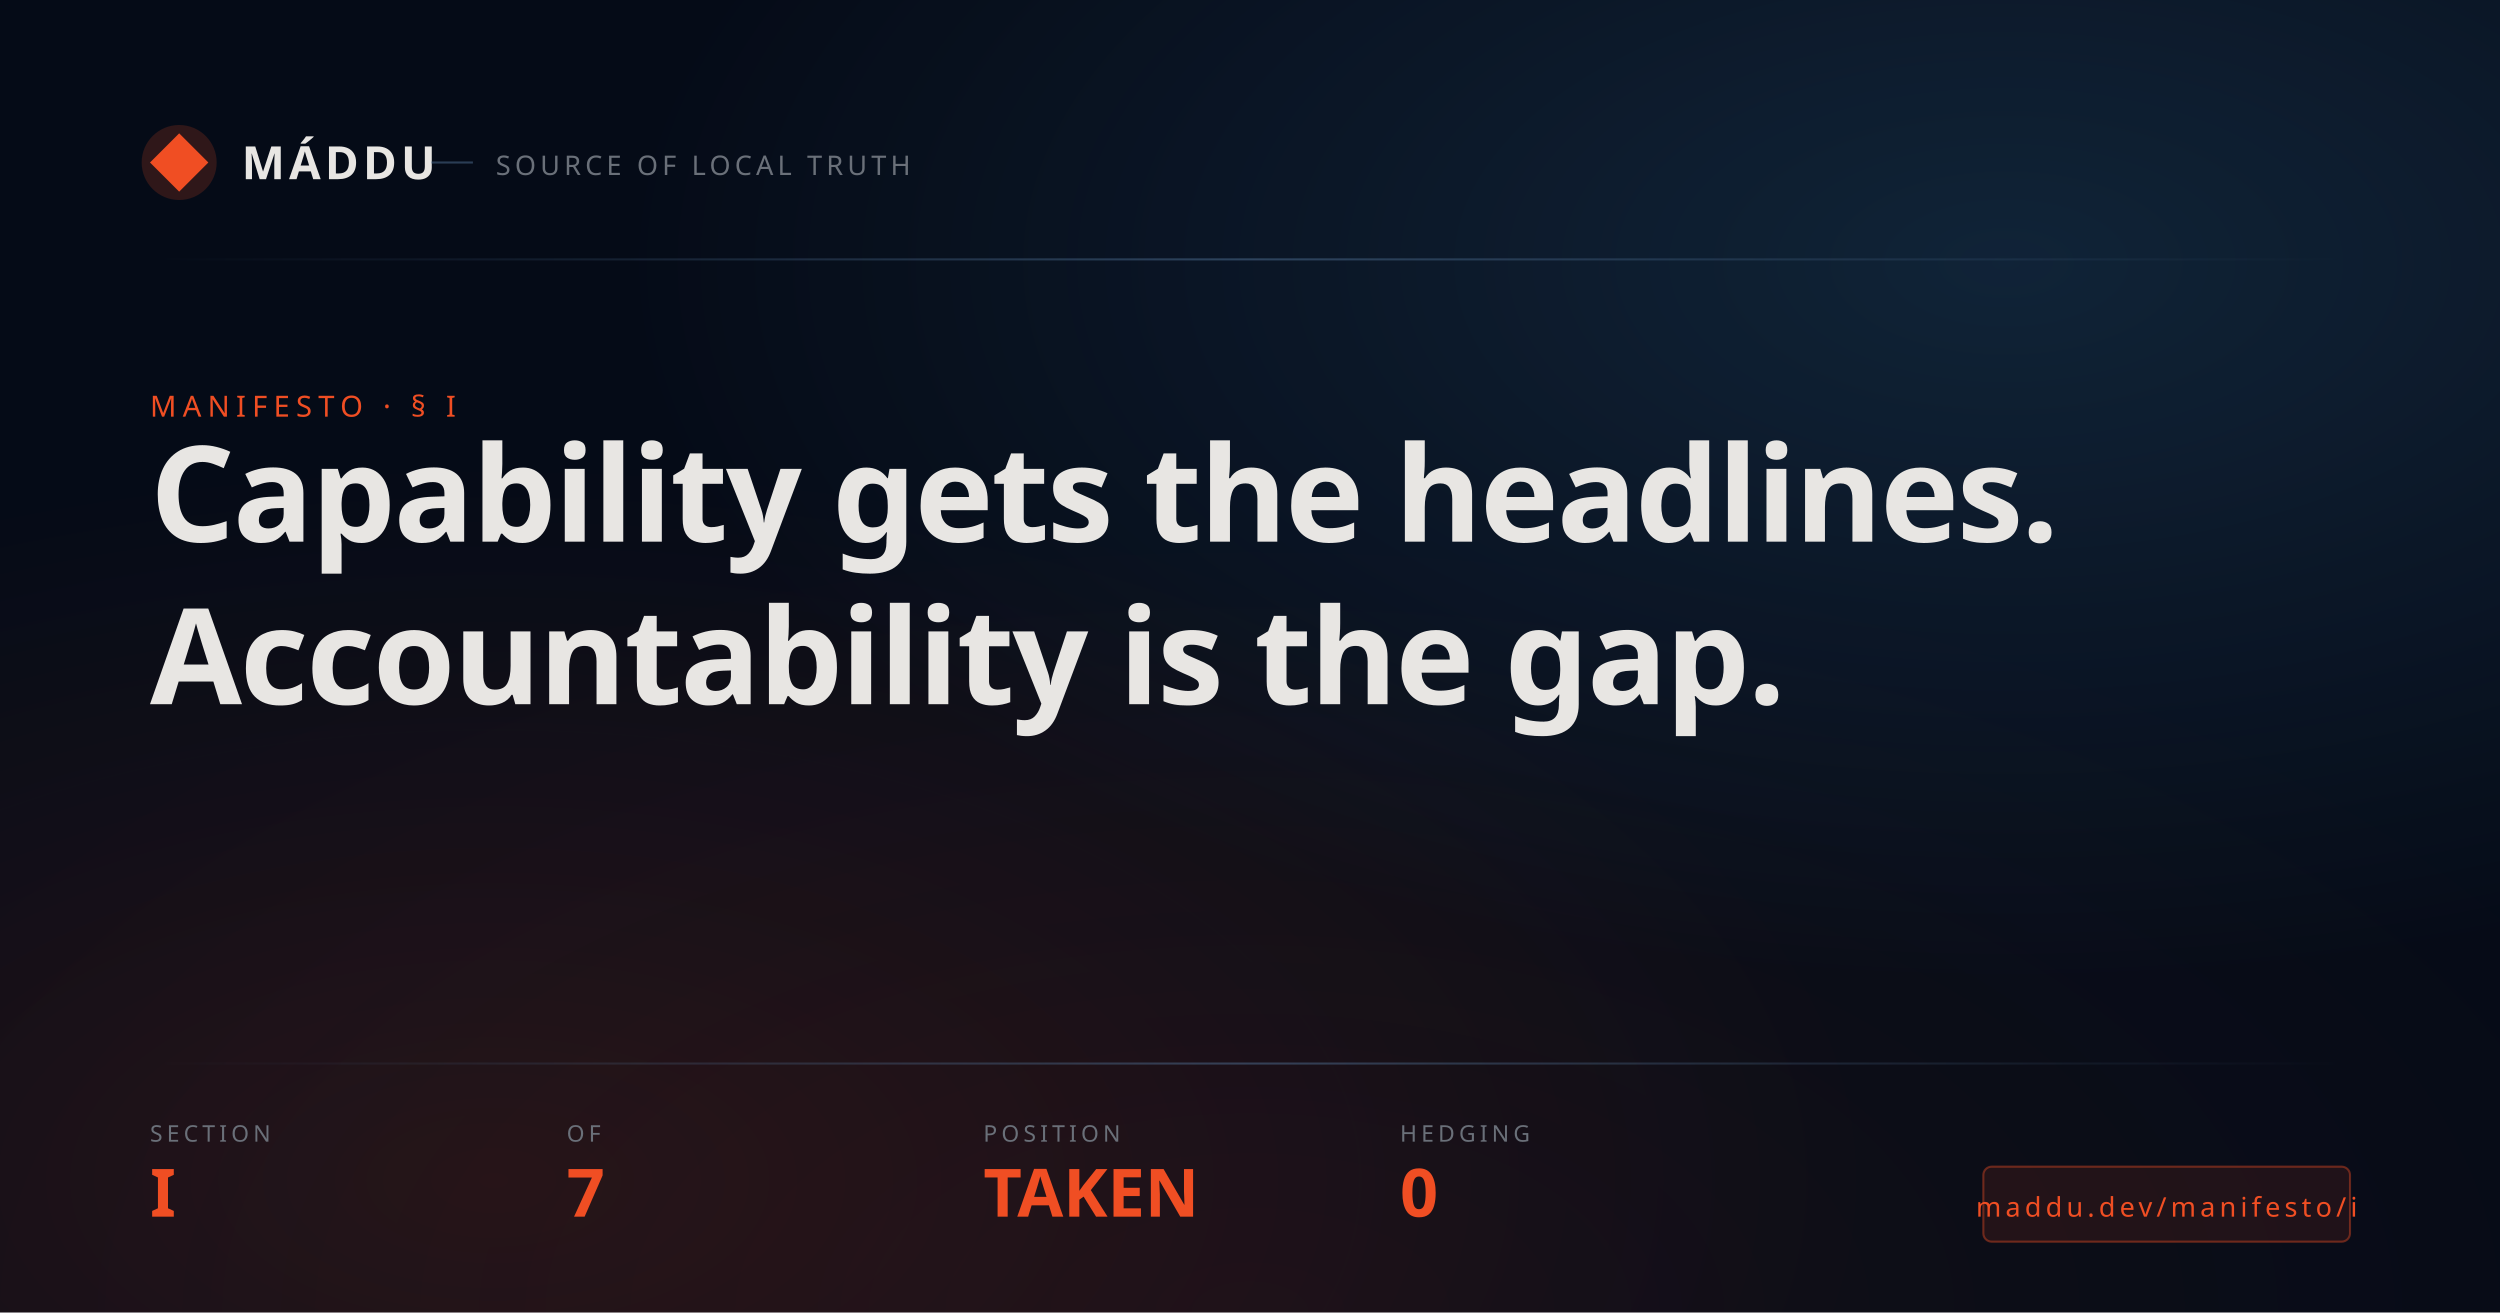
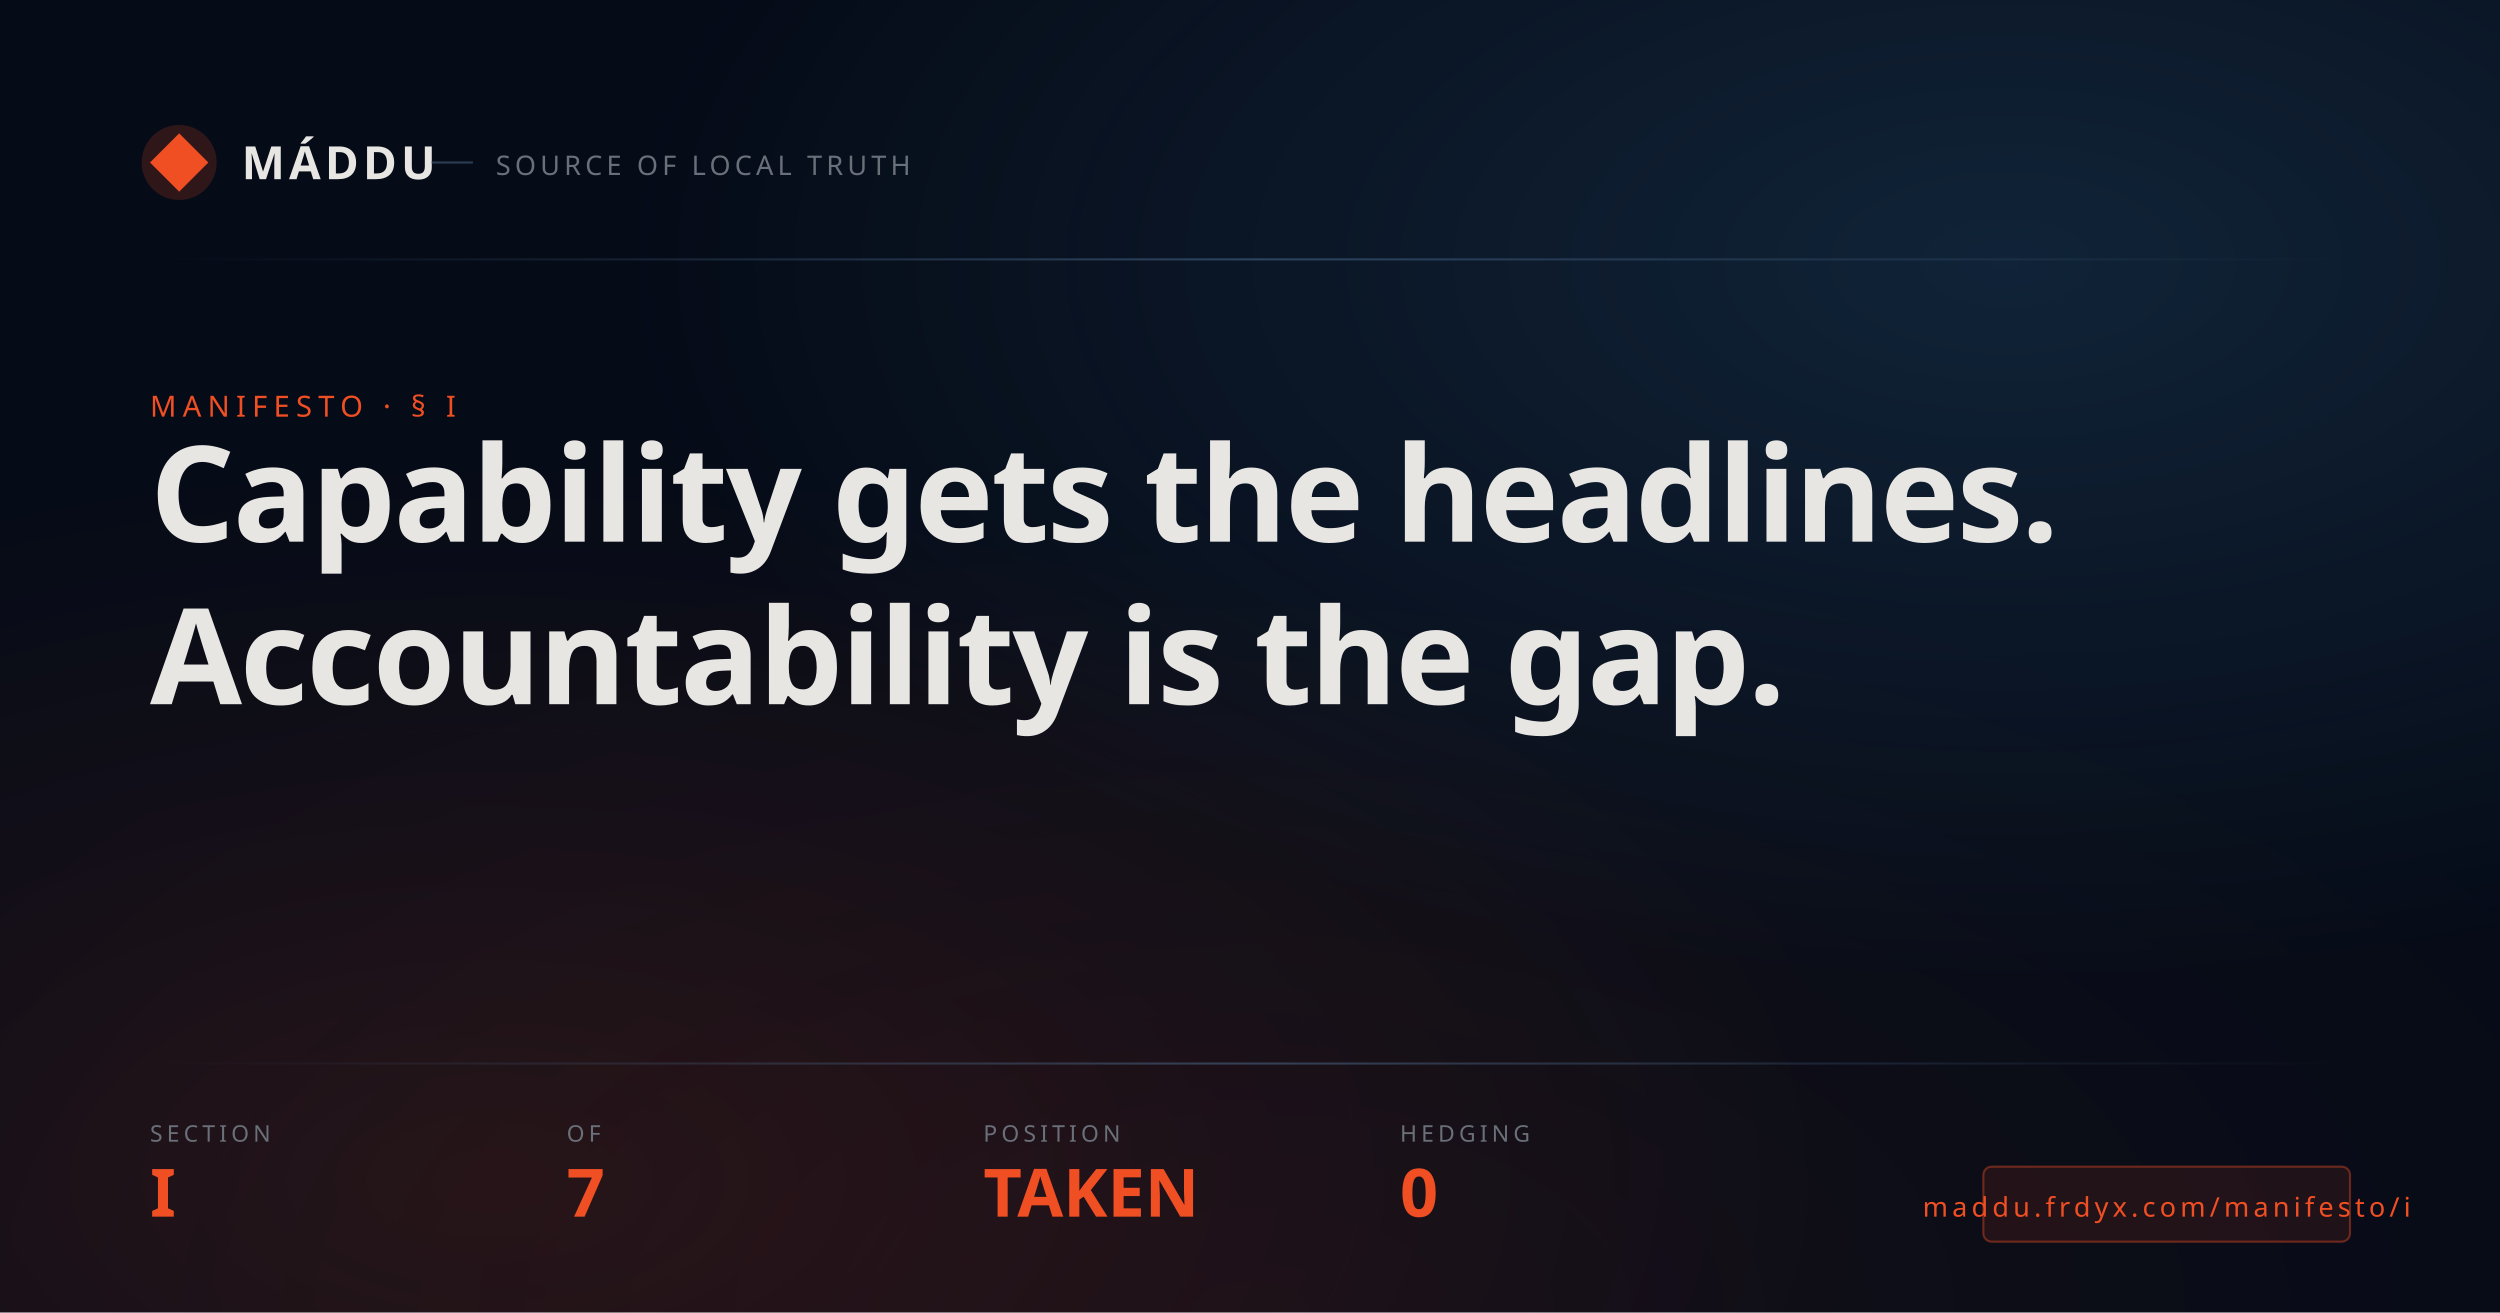
<svg xmlns="http://www.w3.org/2000/svg" width="1200" height="630" viewBox="0 0 1200 630">
  <defs>
    <radialGradient id="bg-accent2" cx="80%" cy="20%" r="55%">
      <stop offset="0%" stop-color="#56B8FF" stop-opacity="0.14" />
      <stop offset="100%" stop-color="#56B8FF" stop-opacity="0" />
    </radialGradient>
    <radialGradient id="bg-tone" cx="20%" cy="90%" r="55%">
      <stop offset="0%" stop-color="#F04E23" stop-opacity="0.12" />
      <stop offset="100%" stop-color="#F04E23" stop-opacity="0" />
    </radialGradient>
    <radialGradient id="bg-brand" cx="50%" cy="100%" r="60%">
      <stop offset="0%" stop-color="#F04E23" stop-opacity="0.06" />
      <stop offset="100%" stop-color="#F04E23" stop-opacity="0" />
    </radialGradient>
    <linearGradient id="hairline" x1="0" y1="0" x2="1" y2="0">
      <stop offset="0%" stop-color="#507195" stop-opacity="0" />
      <stop offset="50%" stop-color="#507195" stop-opacity="0.5" />
      <stop offset="100%" stop-color="#507195" stop-opacity="0" />
    </linearGradient>
  </defs>
  <rect width="1200" height="630" fill="#050B17" />
  <rect width="1200" height="630" fill="url(#bg-accent2)" />
  <rect width="1200" height="630" fill="url(#bg-tone)" />
  <rect width="1200" height="630" fill="url(#bg-brand)" />
  <g transform="translate(72, 64)">
    <circle cx="14" cy="14" r="18" fill="#F04E23" fill-opacity="0.18" />
    <path d="M14 0 L28 14 L14 28 L0 14 Z" fill="#F04E23" />
    <text x="44" y="22" fill="#E8E6E3" font-size="22" font-weight="700" font-family="IBM Plex Sans Condensed" letter-spacing="2">MÁDDU</text>
    <line x1="135" y1="14" x2="155" y2="14" stroke="#507195" stroke-opacity="0.5" stroke-width="1" />
    <text x="166" y="20" fill="#6a7079" font-size="13" font-family="IBM Plex Mono" letter-spacing="2">SOURCE OF LOCAL TRUTH</text>
  </g>
  <rect x="72" y="124" width="1056" height="1" fill="url(#hairline)" />
  <text x="72" y="200" fill="#F04E23" font-size="14" font-family="IBM Plex Mono" font-weight="500" letter-spacing="3">MANIFESTO · § I</text>
  <text x="72" y="260" fill="#E8E6E3" font-size="64" font-weight="700" font-family="IBM Plex Sans Condensed" letter-spacing="-1">Capability gets the headlines.</text>
  <text x="72" y="338" fill="#E8E6E3" font-size="64" font-weight="700" font-family="IBM Plex Sans Condensed" letter-spacing="-1">Accountability is the gap.</text>
  <rect x="72" y="510" width="1056" height="1" fill="url(#hairline)" />
  <g transform="translate(72, 548)">
    <g transform="translate(0, 0)">
      <text x="0" y="0" fill="#6a7079" font-size="11" font-family="IBM Plex Mono" font-weight="400" letter-spacing="2">SECTION</text>
      <text x="0" y="36" fill="#F04E23" font-size="32" font-weight="700" font-family="IBM Plex Sans Condensed">I</text>
    </g>
    <g transform="translate(200, 0)">
      <text x="0" y="0" fill="#6a7079" font-size="11" font-family="IBM Plex Mono" font-weight="400" letter-spacing="2">OF</text>
      <text x="0" y="36" fill="#F04E23" font-size="32" font-weight="700" font-family="IBM Plex Sans Condensed">7</text>
    </g>
    <g transform="translate(400, 0)">
      <text x="0" y="0" fill="#6a7079" font-size="11" font-family="IBM Plex Mono" font-weight="400" letter-spacing="2">POSITION</text>
      <text x="0" y="36" fill="#F04E23" font-size="32" font-weight="700" font-family="IBM Plex Sans Condensed">TAKEN</text>
    </g>
    <g transform="translate(600, 0)">
      <text x="0" y="0" fill="#6a7079" font-size="11" font-family="IBM Plex Mono" font-weight="400" letter-spacing="2">HEDGING</text>
      <text x="0" y="36" fill="#F04E23" font-size="32" font-weight="700" font-family="IBM Plex Sans Condensed">0</text>
    </g>
    <g transform="translate(880, 12)">
      <rect x="0" y="0" width="176" height="36" rx="4" fill="#F04E23" fill-opacity="0.10" stroke="#F04E23" stroke-opacity="0.4" stroke-width="1" />
-       <text x="88" y="24" fill="#F04E23" font-size="13" font-family="IBM Plex Mono" font-weight="500" text-anchor="middle" letter-spacing="2">maddu.dev/manifesto/i</text>
+       <text x="88" y="24" fill="#F04E23" font-size="13" font-family="IBM Plex Mono" font-weight="500" text-anchor="middle" letter-spacing="2">maddu.frdyx.com/manifesto/i</text>
    </g>
  </g>
</svg>
